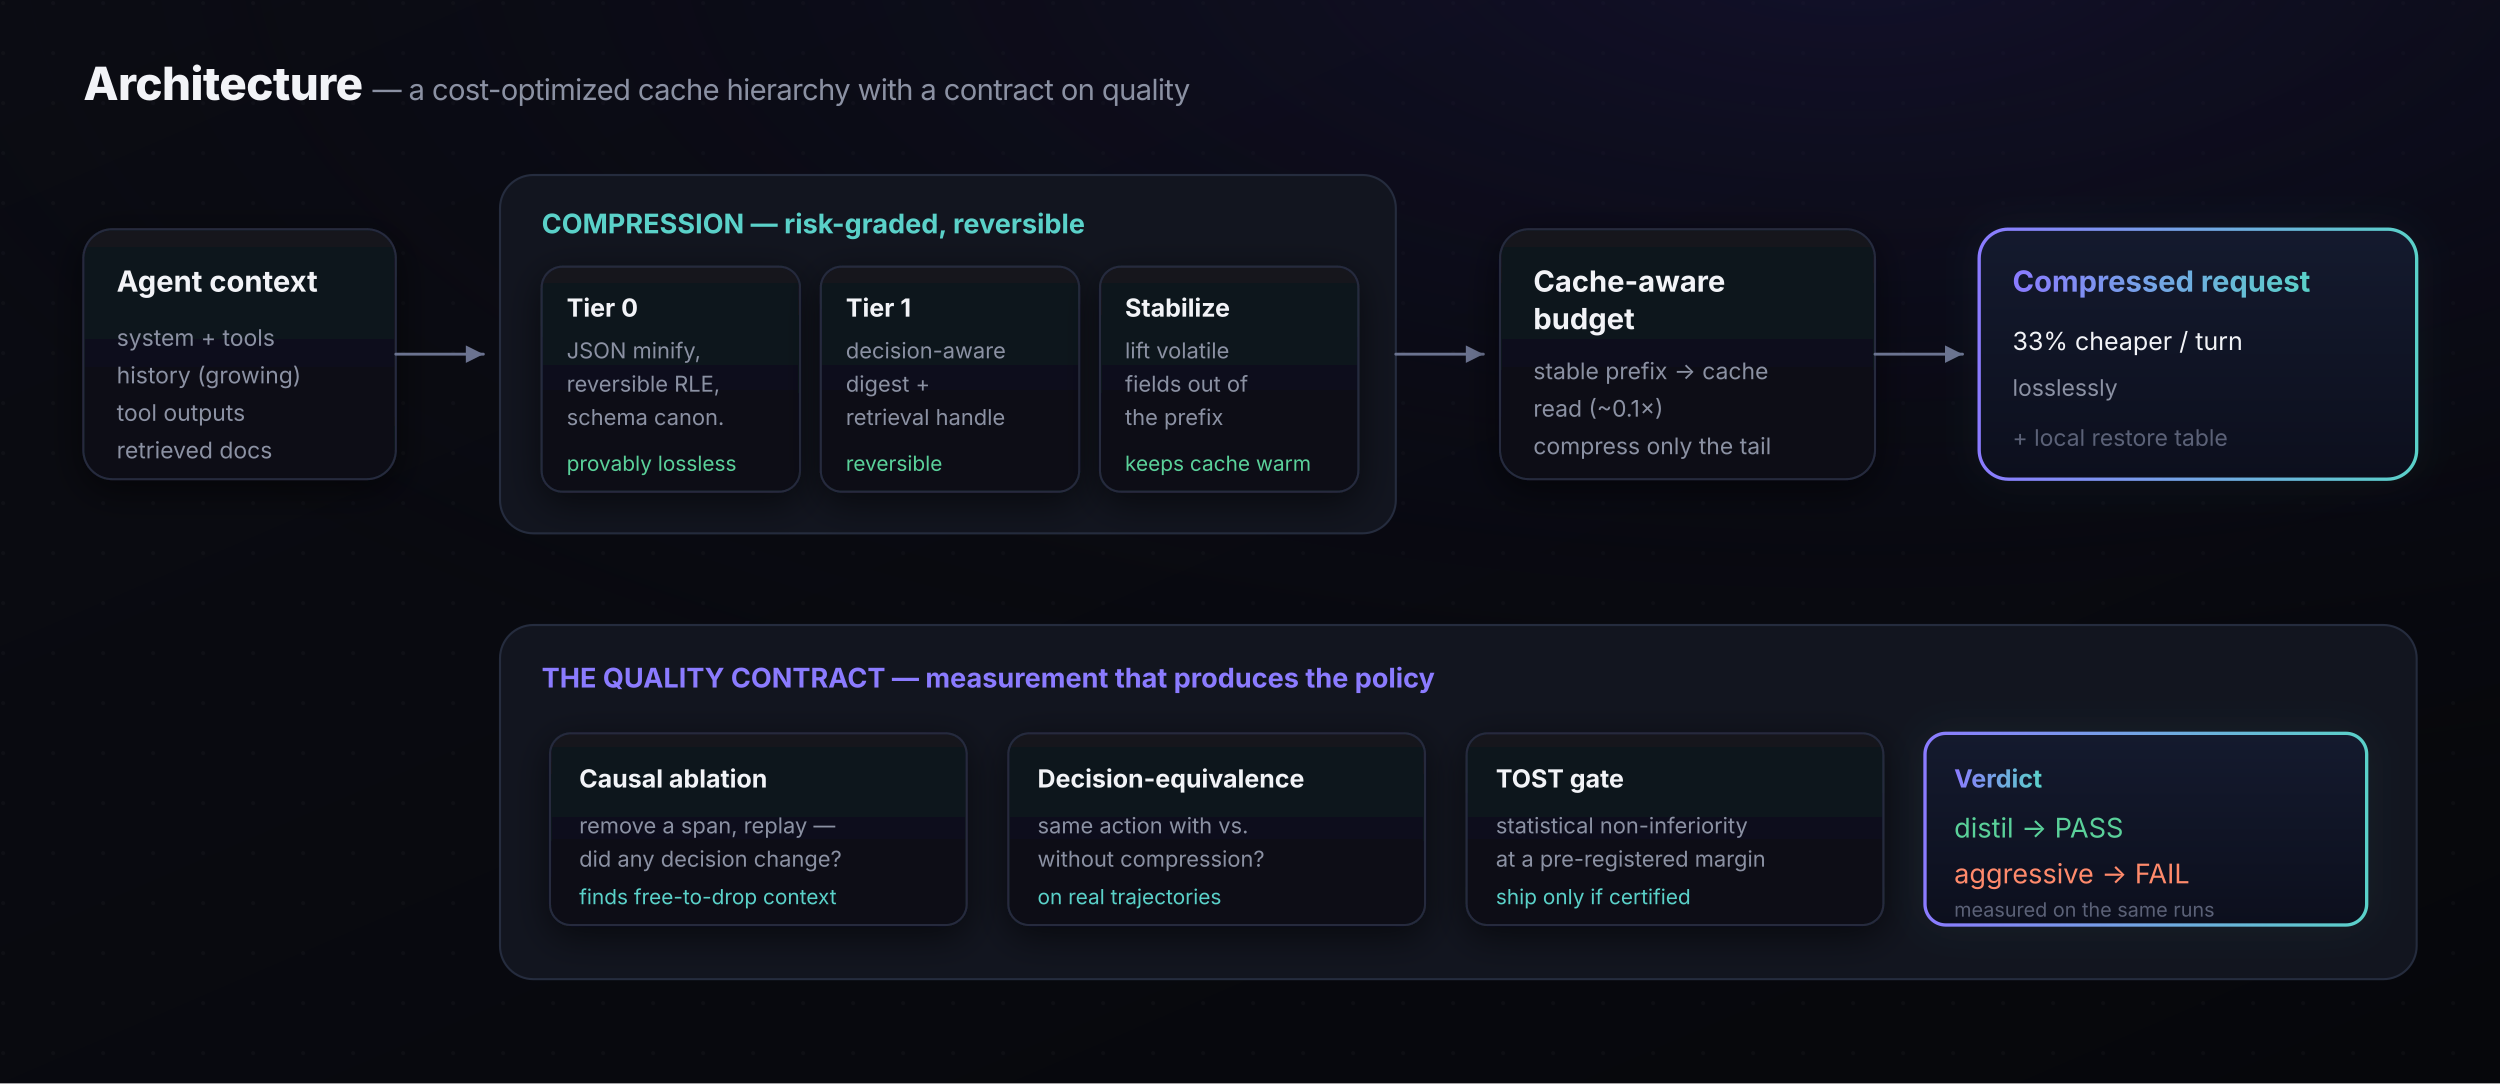
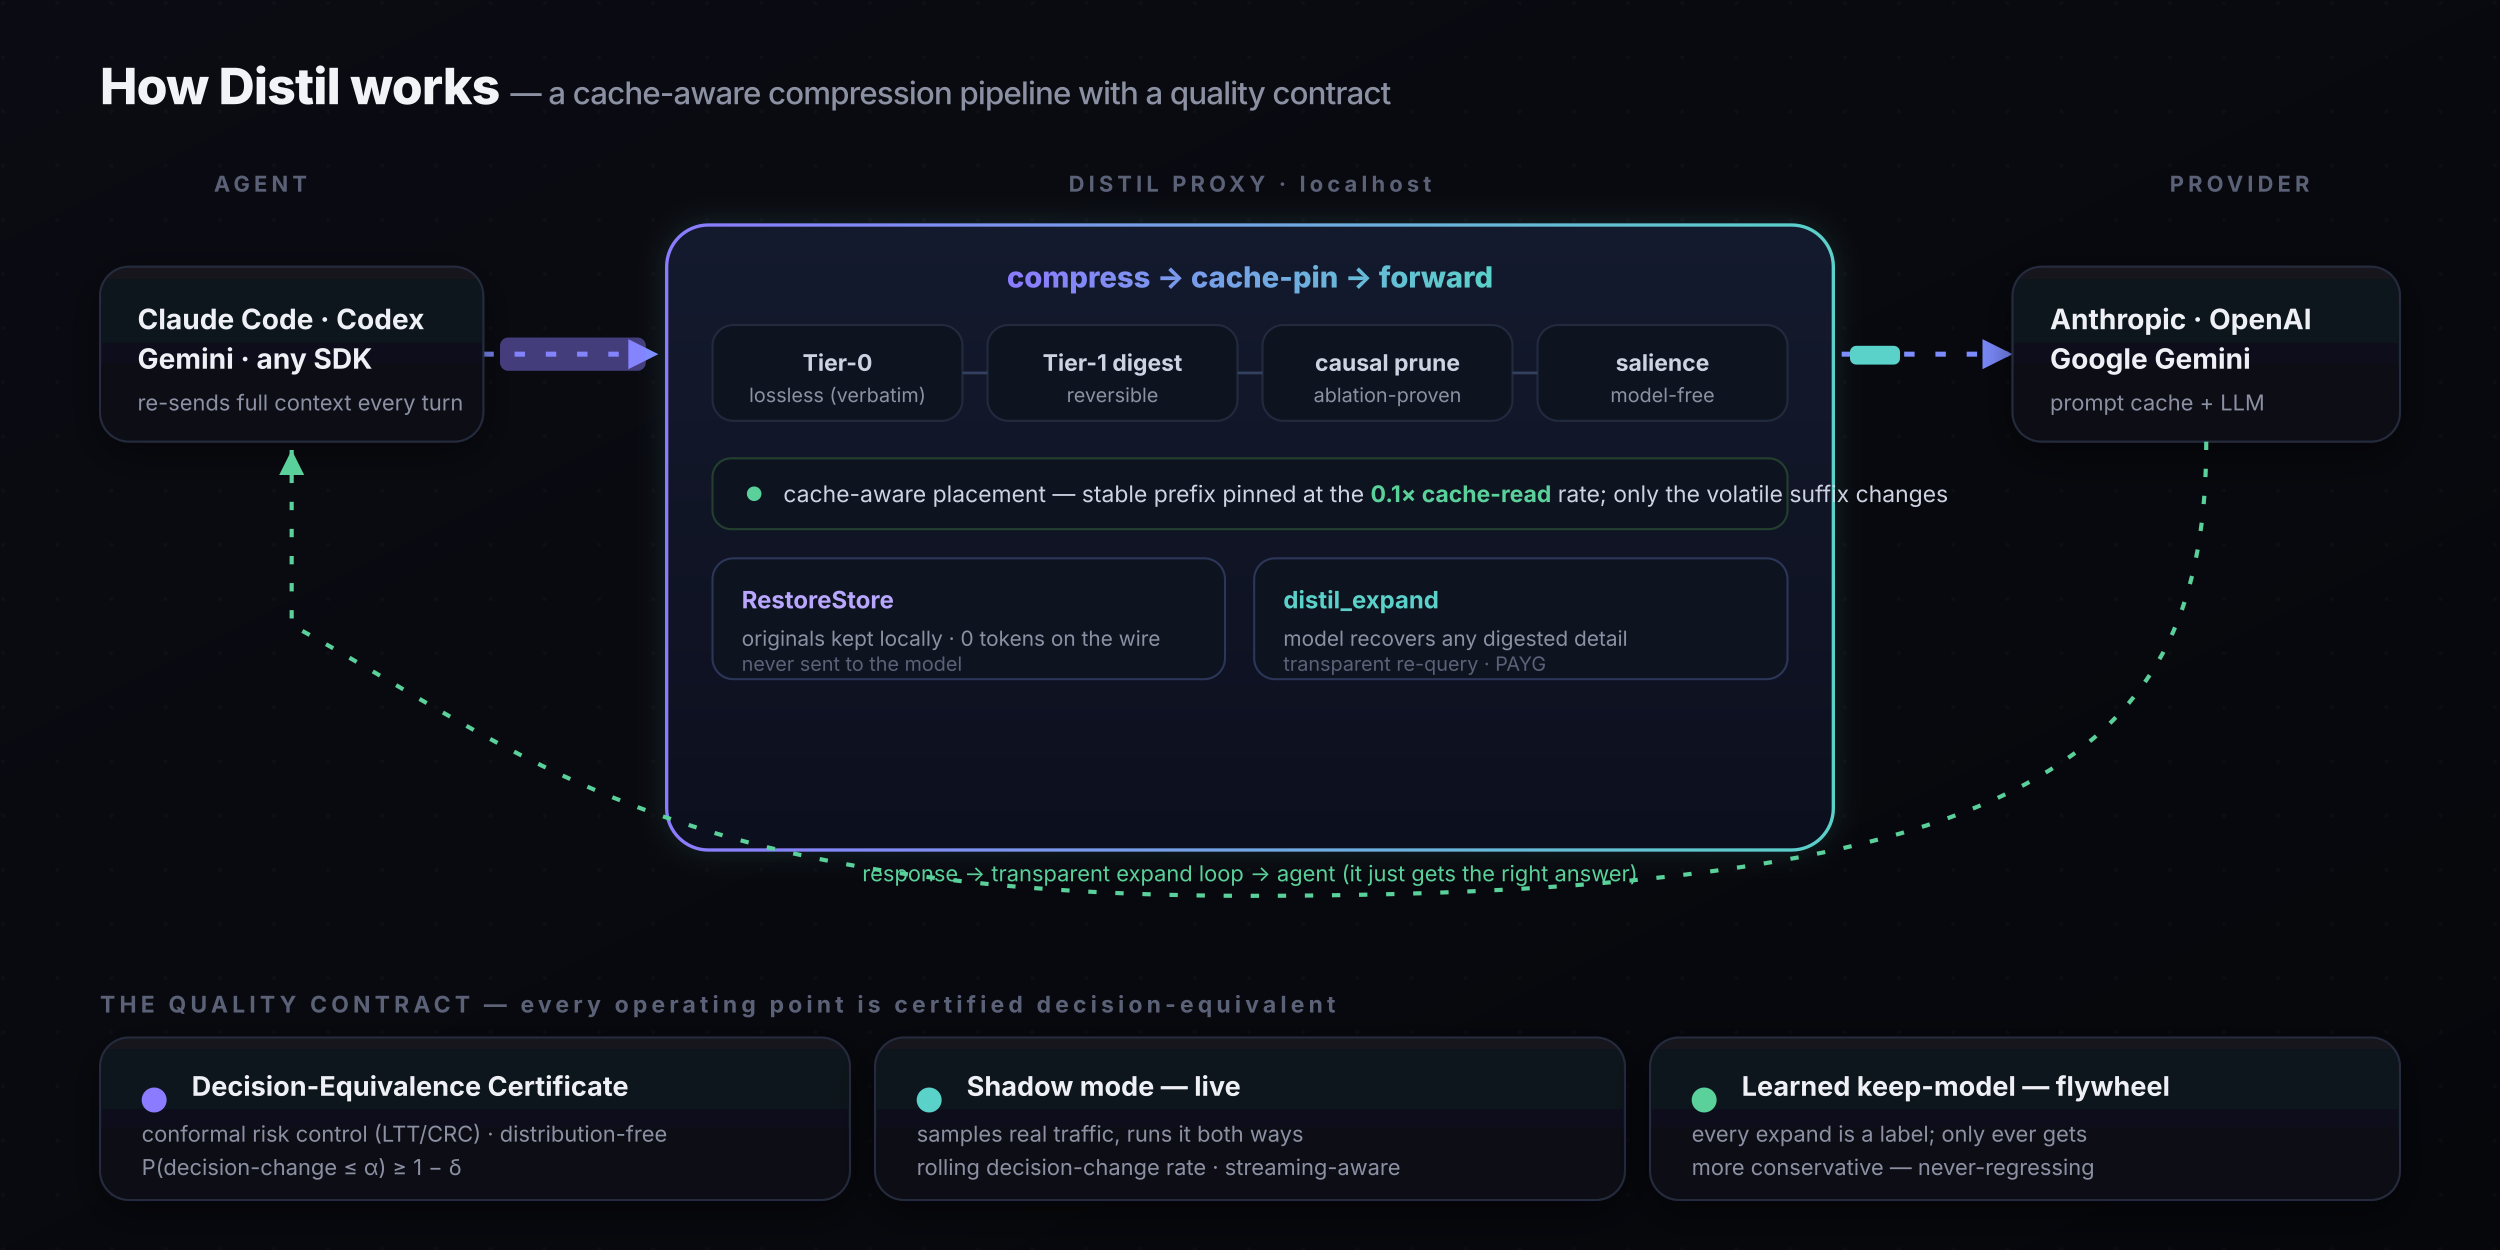
- <svg xmlns="http://www.w3.org/2000/svg" width="1200" height="520" viewBox="0 0 1200 520" font-family="Inter,ui-sans-serif,Segoe UI,Roboto,sans-serif">
+ <svg xmlns="http://www.w3.org/2000/svg" width="1200" height="600" viewBox="0 0 1200 600" font-family="Inter,ui-sans-serif,Segoe UI,Roboto,sans-serif" role="img" aria-label="Distil architecture: agent to cache-aware compression pipeline to upstream LLM, with the recovery loop and the decision-equivalence quality contract">
  <defs>
-     <linearGradient id="bg" x1="0" y1="0" x2="1" y2="1">
+     <linearGradient id="abg" x1="0" y1="0" x2="1" y2="1">
      <stop offset="0" stop-color="#0b0c13" />
      <stop offset="1" stop-color="#06070b" />
    </linearGradient>
-     <radialGradient id="vig" cx="0.74" cy="-0.05" r="0.85">
-       <stop offset="0" stop-color="#1a1640" stop-opacity="0.55" />
-       <stop offset="1" stop-color="#06070b" stop-opacity="0" />
-     </radialGradient>
-     <linearGradient id="g" x1="0" y1="0" x2="1" y2="0">
+     <linearGradient id="ag" x1="0" y1="0" x2="1" y2="0">
      <stop offset="0" stop-color="#8b7bff" />
      <stop offset="1" stop-color="#5ad1c9" />
    </linearGradient>
-     <linearGradient id="card" x1="0" y1="0" x2="0" y2="1">
+     <linearGradient id="acard" x1="0" y1="0" x2="0" y2="1">
      <stop offset="0" stop-color="#12151f" />
      <stop offset="1" stop-color="#0b0d15" />
    </linearGradient>
-     <linearGradient id="hero" x1="0" y1="0" x2="0" y2="1">
+     <linearGradient id="ahero" x1="0" y1="0" x2="0" y2="1">
      <stop offset="0" stop-color="#141a2e" />
      <stop offset="1" stop-color="#0c0f1d" />
    </linearGradient>
-     <pattern id="dots" width="24" height="24" patternUnits="userSpaceOnUse">
-       <circle cx="1.5" cy="1.5" r="1" fill="#ffffff" opacity="0.025" />
+     <pattern id="adots2" width="26" height="26" patternUnits="userSpaceOnUse">
+       <circle cx="1.5" cy="1.5" r="1" fill="#fff" opacity="0.02" />
    </pattern>
-     <filter id="sh" x="-20%" y="-20%" width="140%" height="160%">
-       <feDropShadow dx="0" dy="5" stdDeviation="9" flood-color="#000000" flood-opacity="0.55" />
+     <filter id="ash" x="-20%" y="-20%" width="140%" height="170%">
+       <feDropShadow dx="0" dy="6" stdDeviation="10" flood-color="#000" flood-opacity="0.5" />
    </filter>
-     <filter id="glow" x="-60%" y="-60%" width="220%" height="220%">
-       <feGaussianBlur stdDeviation="9" result="b" />
+     <filter id="aglow" x="-60%" y="-60%" width="220%" height="220%">
+       <feGaussianBlur stdDeviation="7" result="b" />
      <feMerge>
        <feMergeNode in="b" />
        <feMergeNode in="SourceGraphic" />
      </feMerge>
    </filter>
-     <marker id="ar" markerWidth="8" markerHeight="8" refX="6" refY="3" orient="auto">
-       <path d="M0,0 L6,3 L0,6 Z" fill="#6b7390" />
-     </marker>
-     <marker id="arg" markerWidth="8" markerHeight="8" refX="6" refY="3" orient="auto">
+     <marker id="aar" markerWidth="9" markerHeight="9" refX="6" refY="3" orient="auto">
      <path d="M0,0 L6,3 L0,6 Z" fill="#7d8cff" />
    </marker>
+     <marker id="aarb" markerWidth="9" markerHeight="9" refX="6" refY="3" orient="auto">
+       <path d="M0,0 L6,3 L0,6 Z" fill="#5ad19a" />
+     </marker>
+     <style>
+       .flow{stroke-dasharray:5 10;animation:dash 1.1s linear infinite}
+       @keyframes dash{to{stroke-dashoffset:-30}}
+       .rflow{stroke-dasharray:4 9;animation:rdash 1.4s linear infinite}
+       @keyframes rdash{to{stroke-dashoffset:26}}
+       .pulse{animation:pulse 2.4s ease-in-out infinite}
+       @keyframes pulse{0%,100%{opacity:.35}50%{opacity:.9}}
+       .puck{animation:puck 2.6s ease-in-out infinite}
+       @keyframes puck{0%,100%{opacity:.5}50%{opacity:1}}
+       @media (prefers-reduced-motion: reduce){.flow,.rflow,.pulse,.puck{animation:none}}
+     </style>
  </defs>
-   <rect width="1200" height="520" fill="url(#bg)" />
-   <rect width="1200" height="520" fill="url(#dots)" />
-   <rect width="1200" height="520" fill="url(#vig)" />
-   <text x="40" y="48" font-size="22" font-weight="800" letter-spacing="-0.3" fill="#f2f3f7">Architecture <tspan fill="#8b91a3" font-weight="400" font-size="14">— a cost-optimized cache hierarchy with a contract on quality</tspan>
+   <rect width="1200" height="600" fill="url(#abg)" />
+   <rect width="1200" height="600" fill="url(#adots2)" />
+   <text x="48" y="50" font-size="24" font-weight="800" letter-spacing="-0.4" fill="#f2f3f7">How Distil works <tspan fill="#8b91a3" font-weight="500" font-size="15">— a cache-aware compression pipeline with a quality contract</tspan>
  </text>
-   <g transform="translate(40,110)">
-     <rect width="150" height="120" rx="14" fill="url(#card)" stroke="#252c3e" filter="url(#sh)" />
-     <text x="16" y="30" font-size="14" font-weight="700" fill="#f2f3f7">Agent context</text>
-     <text x="16" y="56" font-size="11" fill="#8b91a3">system + tools</text>
-     <text x="16" y="74" font-size="11" fill="#8b91a3">history (growing)</text>
-     <text x="16" y="92" font-size="11" fill="#8b91a3">tool outputs</text>
-     <text x="16" y="110" font-size="11" fill="#8b91a3">retrieved docs</text>
+   <g font-size="10.5" letter-spacing="2" fill="#5b6177" font-weight="700" text-anchor="middle">
+     <text x="125" y="92">AGENT</text>
+     <text x="600" y="92">DISTIL PROXY · localhost</text>
+     <text x="1075" y="92">PROVIDER</text>
  </g>
-   <path d="M190,170 C210,170 222,170 232,170" fill="none" stroke="#6b7390" stroke-width="1.4" stroke-linecap="round" marker-end="url(#ar)" />
-   <g transform="translate(240,84)">
-     <rect width="430" height="172" rx="16" fill="#12151f" stroke="#252c3e" />
-     <text x="20" y="28" font-size="13" font-weight="700" fill="#5ad1c9">COMPRESSION — risk-graded, reversible</text>
-     <g transform="translate(20,44)">
-       <rect width="124" height="108" rx="10" fill="url(#card)" stroke="#252c3e" filter="url(#sh)" />
-       <text x="12" y="24" font-size="12" font-weight="700" fill="#f2f3f7">Tier 0</text>
-       <text x="12" y="44" font-size="10.5" fill="#8b91a3">JSON minify,</text>
-       <text x="12" y="60" font-size="10.5" fill="#8b91a3">reversible RLE,</text>
-       <text x="12" y="76" font-size="10.5" fill="#8b91a3">schema canon.</text>
-       <text x="12" y="98" font-size="10" fill="#5ad19a">provably lossless</text>
+   <line x1="232" y1="170" x2="316" y2="170" stroke="#7d8cff" stroke-width="2.4" class="flow" marker-end="url(#aar)" />
+   <line x1="884" y1="170" x2="966" y2="170" stroke="#7d8cff" stroke-width="2.4" class="flow" marker-end="url(#aar)" />
+   <g transform="translate(48,128)">
+     <rect width="184" height="84" rx="14" fill="url(#acard)" stroke="#252c3e" filter="url(#ash)" />
+     <text x="18" y="30" font-size="13.5" font-weight="700" fill="#eef0f5">Claude Code · Codex</text>
+     <text x="18" y="49" font-size="13.5" font-weight="700" fill="#eef0f5">Gemini · any SDK</text>
+     <text x="18" y="69" font-size="10.5" fill="#8b91a3">re-sends full context every turn</text>
+   </g>
+   <rect x="240" y="162" width="70" height="16" rx="4" fill="#8b7bff" opacity="0.45" class="puck" />
+   <g filter="url(#aglow)" opacity="0.16">
+     <rect x="320" y="108" width="560" height="300" rx="20" fill="#5ad1c9" />
+   </g>
+   <rect x="320" y="108" width="560" height="300" rx="20" fill="url(#ahero)" stroke="url(#ag)" stroke-width="1.6" />
+   <text x="600" y="138" text-anchor="middle" font-size="14" font-weight="800" fill="url(#ag)">compress → cache-pin → forward</text>
+   <g font-size="11" text-anchor="middle">
+     <g>
+       <rect x="342" y="156" width="120" height="46" rx="10" fill="#0e1320" stroke="#222a3e" />
+       <text x="402" y="178" fill="#cdd3e2" font-weight="700">Tier-0</text>
+       <text x="402" y="193" fill="#8b91a3" font-size="9.5">lossless (verbatim)</text>
    </g>
-     <g transform="translate(154,44)">
-       <rect width="124" height="108" rx="10" fill="url(#card)" stroke="#252c3e" filter="url(#sh)" />
-       <text x="12" y="24" font-size="12" font-weight="700" fill="#f2f3f7">Tier 1</text>
-       <text x="12" y="44" font-size="10.5" fill="#8b91a3">decision-aware</text>
-       <text x="12" y="60" font-size="10.5" fill="#8b91a3">digest +</text>
-       <text x="12" y="76" font-size="10.5" fill="#8b91a3">retrieval handle</text>
-       <text x="12" y="98" font-size="10" fill="#5ad19a">reversible</text>
+     <g>
+       <rect x="474" y="156" width="120" height="46" rx="10" fill="#0e1320" stroke="#222a3e" />
+       <text x="534" y="178" fill="#cdd3e2" font-weight="700">Tier-1 digest</text>
+       <text x="534" y="193" fill="#8b91a3" font-size="9.5">reversible</text>
    </g>
-     <g transform="translate(288,44)">
-       <rect width="124" height="108" rx="10" fill="url(#card)" stroke="#252c3e" filter="url(#sh)" />
-       <text x="12" y="24" font-size="12" font-weight="700" fill="#f2f3f7">Stabilize</text>
-       <text x="12" y="44" font-size="10.5" fill="#8b91a3">lift volatile</text>
-       <text x="12" y="60" font-size="10.5" fill="#8b91a3">fields out of</text>
-       <text x="12" y="76" font-size="10.5" fill="#8b91a3">the prefix</text>
-       <text x="12" y="98" font-size="10" fill="#5ad19a">keeps cache warm</text>
+     <g>
+       <rect x="606" y="156" width="120" height="46" rx="10" fill="#0e1320" stroke="#222a3e" />
+       <text x="666" y="178" fill="#cdd3e2" font-weight="700">causal prune</text>
+       <text x="666" y="193" fill="#8b91a3" font-size="9.5">ablation-proven</text>
+     </g>
+     <g>
+       <rect x="738" y="156" width="120" height="46" rx="10" fill="#0e1320" stroke="#222a3e" />
+       <text x="798" y="178" fill="#cdd3e2" font-weight="700">salience</text>
+       <text x="798" y="193" fill="#8b91a3" font-size="9.5">model-free</text>
    </g>
  </g>
-   <path d="M670,170 C690,170 702,170 712,170" fill="none" stroke="#6b7390" stroke-width="1.4" stroke-linecap="round" marker-end="url(#ar)" />
-   <g transform="translate(720,110)">
-     <rect width="180" height="120" rx="14" fill="url(#card)" stroke="#252c3e" filter="url(#sh)" />
-     <text x="16" y="30" font-size="14" font-weight="700" fill="#f2f3f7">Cache-aware</text>
-     <text x="16" y="48" font-size="14" font-weight="700" fill="#f2f3f7">budget</text>
-     <text x="16" y="72" font-size="11" fill="#8b91a3">stable prefix → cache</text>
-     <text x="16" y="90" font-size="11" fill="#8b91a3">read (~0.1×)</text>
-     <text x="16" y="108" font-size="11" fill="#8b91a3">compress only the tail</text>
+   <g stroke="#33405e" stroke-width="1.3" fill="none">
+     <path d="M462,179 L474,179" />
+     <path d="M594,179 L606,179" />
+     <path d="M726,179 L738,179" />
  </g>
-   <path d="M900,170 C920,170 932,170 942,170" fill="none" stroke="#6b7390" stroke-width="1.4" stroke-linecap="round" marker-end="url(#ar)" />
-   <g filter="url(#glow)" opacity="0.5">
-     <rect x="950" y="110" width="210" height="120" rx="14" fill="#5ad1c9" opacity="0.12" />
+   <rect x="342" y="220" width="516" height="34" rx="9" fill="#0e1320" stroke="#23402f" />
+   <circle cx="362" cy="237" r="3.5" fill="#5ad19a" class="puck" />
+   <text x="376" y="241" font-size="11" fill="#cdd3e2">cache-aware placement — stable prefix pinned at the <tspan fill="#5ad19a" font-weight="700">0.1× cache-read</tspan> rate; only the volatile suffix changes</text>
+   <g transform="translate(342,268)">
+     <rect width="246" height="58" rx="10" fill="#0e1320" stroke="#2c3658" />
+     <text x="14" y="24" font-size="11.5" font-weight="700" fill="#b9a7ff">RestoreStore</text>
+     <text x="14" y="42" font-size="10" fill="#8b91a3">originals kept locally · 0 tokens on the wire</text>
+     <text x="14" y="54" font-size="9.5" fill="#5b6177">never sent to the model</text>
  </g>
-   <rect x="950" y="110" width="210" height="120" rx="14" fill="url(#hero)" stroke="url(#g)" stroke-width="1.6" />
-   <text x="966" y="140" font-size="14" font-weight="700" fill="url(#g)">Compressed request</text>
-   <text x="966" y="168" font-size="12" fill="#f2f3f7">33% cheaper / turn</text>
-   <text x="966" y="190" font-size="11" fill="#8b91a3">losslessly</text>
-   <text x="966" y="214" font-size="11" fill="#5b6177">+ local restore table</text>
-   <g transform="translate(240,300)">
-     <rect width="920" height="170" rx="16" fill="#12151f" stroke="#252c3e" />
-     <text x="20" y="30" font-size="13" font-weight="700" fill="#8b7bff">THE QUALITY CONTRACT — measurement that produces the policy</text>
-     <g transform="translate(24,52)">
-       <rect width="200" height="92" rx="10" fill="url(#card)" stroke="#252c3e" filter="url(#sh)" />
-       <text x="14" y="26" font-size="12" font-weight="700" fill="#f2f3f7">Causal ablation</text>
-       <text x="14" y="48" font-size="10.5" fill="#8b91a3">remove a span, replay —</text>
-       <text x="14" y="64" font-size="10.5" fill="#8b91a3">did any decision change?</text>
-       <text x="14" y="82" font-size="10" fill="#5ad1c9">finds free-to-drop context</text>
-     </g>
-     <g transform="translate(244,52)">
-       <rect width="200" height="92" rx="10" fill="url(#card)" stroke="#252c3e" filter="url(#sh)" />
-       <text x="14" y="26" font-size="12" font-weight="700" fill="#f2f3f7">Decision-equivalence</text>
-       <text x="14" y="48" font-size="10.5" fill="#8b91a3">same action with vs.</text>
-       <text x="14" y="64" font-size="10.5" fill="#8b91a3">without compression?</text>
-       <text x="14" y="82" font-size="10" fill="#5ad1c9">on real trajectories</text>
-     </g>
-     <g transform="translate(464,52)">
-       <rect width="200" height="92" rx="10" fill="url(#card)" stroke="#252c3e" filter="url(#sh)" />
-       <text x="14" y="26" font-size="12" font-weight="700" fill="#f2f3f7">TOST gate</text>
-       <text x="14" y="48" font-size="10.5" fill="#8b91a3">statistical non-inferiority</text>
-       <text x="14" y="64" font-size="10.5" fill="#8b91a3">at a pre-registered margin</text>
-       <text x="14" y="82" font-size="10" fill="#5ad1c9">ship only if certified</text>
-     </g>
-     <g transform="translate(684,52)">
-       <g filter="url(#glow)" opacity="0.5">
-         <rect width="212" height="92" rx="10" fill="#5ad1c9" opacity="0.12" />
-       </g>
-       <rect width="212" height="92" rx="10" fill="url(#hero)" stroke="url(#g)" stroke-width="1.6" />
-       <text x="14" y="26" font-size="12" font-weight="700" fill="url(#g)">Verdict</text>
-       <text x="14" y="50" font-size="13" fill="#5ad19a">distil → PASS</text>
-       <text x="14" y="72" font-size="13" fill="#ff8a6b">aggressive → FAIL</text>
-       <text x="14" y="88" font-size="9.5" fill="#5b6177">measured on the same runs</text>
-     </g>
+   <g transform="translate(602,268)">
+     <rect width="256" height="58" rx="10" fill="#0e1320" stroke="#2c3658" />
+     <text x="14" y="24" font-size="11.5" font-weight="700" fill="#5ad1c9">distil_expand</text>
+     <text x="14" y="42" font-size="10" fill="#8b91a3">model recovers any digested detail</text>
+     <text x="14" y="54" font-size="9.5" fill="#5b6177">transparent re-query · PAYG</text>
+   </g>
+   <rect x="888" y="166" width="24" height="9" rx="3" fill="#5ad1c9" class="puck" />
+   <g transform="translate(966,128)">
+     <rect width="186" height="84" rx="14" fill="url(#acard)" stroke="#252c3e" filter="url(#ash)" />
+     <text x="18" y="30" font-size="13.5" font-weight="700" fill="#eef0f5">Anthropic · OpenAI</text>
+     <text x="18" y="49" font-size="13.5" font-weight="700" fill="#eef0f5">Google Gemini</text>
+     <text x="18" y="69" font-size="10.5" fill="#8b91a3">prompt cache + LLM</text>
+   </g>
+   <path d="M1059,212 C1059,360 980,430 600,430 C320,430 250,360 140,300 L140,216" fill="none" stroke="#5ad19a" stroke-width="2" class="rflow" marker-end="url(#aarb)" />
+   <text x="600" y="423" text-anchor="middle" font-size="10.5" fill="#5ad19a">response → transparent expand loop → agent (it just gets the right answer)</text>
+   <text x="48" y="486" font-size="11" letter-spacing="2" font-weight="700" fill="#5b6177">THE QUALITY CONTRACT — every operating point is certified decision-equivalent</text>
+   <g transform="translate(48,498)">
+     <rect width="360" height="78" rx="14" fill="url(#acard)" stroke="#252c3e" filter="url(#ash)" />
+     <circle cx="26" cy="30" r="6" fill="#8b7bff" class="pulse" />
+     <text x="44" y="28" font-size="13" font-weight="700" fill="#eef0f5">Decision-Equivalence Certificate</text>
+     <text x="20" y="50" font-size="10.5" fill="#8b91a3">conformal risk control (LTT/CRC) · distribution-free</text>
+     <text x="20" y="66" font-size="10.5" fill="#8b91a3">P(decision-change ≤ α) ≥ 1 − δ</text>
+   </g>
+   <g transform="translate(420,498)">
+     <rect width="360" height="78" rx="14" fill="url(#acard)" stroke="#252c3e" filter="url(#ash)" />
+     <circle cx="26" cy="30" r="6" fill="#5ad1c9" class="pulse" />
+     <text x="44" y="28" font-size="13" font-weight="700" fill="#eef0f5">Shadow mode — live</text>
+     <text x="20" y="50" font-size="10.5" fill="#8b91a3">samples real traffic, runs it both ways</text>
+     <text x="20" y="66" font-size="10.5" fill="#8b91a3">rolling decision-change rate · streaming-aware</text>
+   </g>
+   <g transform="translate(792,498)">
+     <rect width="360" height="78" rx="14" fill="url(#acard)" stroke="#252c3e" filter="url(#ash)" />
+     <circle cx="26" cy="30" r="6" fill="#5ad19a" class="pulse" />
+     <text x="44" y="28" font-size="13" font-weight="700" fill="#eef0f5">Learned keep-model — flywheel</text>
+     <text x="20" y="50" font-size="10.5" fill="#8b91a3">every expand is a label; only ever gets</text>
+     <text x="20" y="66" font-size="10.5" fill="#8b91a3">more conservative — never-regressing</text>
  </g>
</svg>
